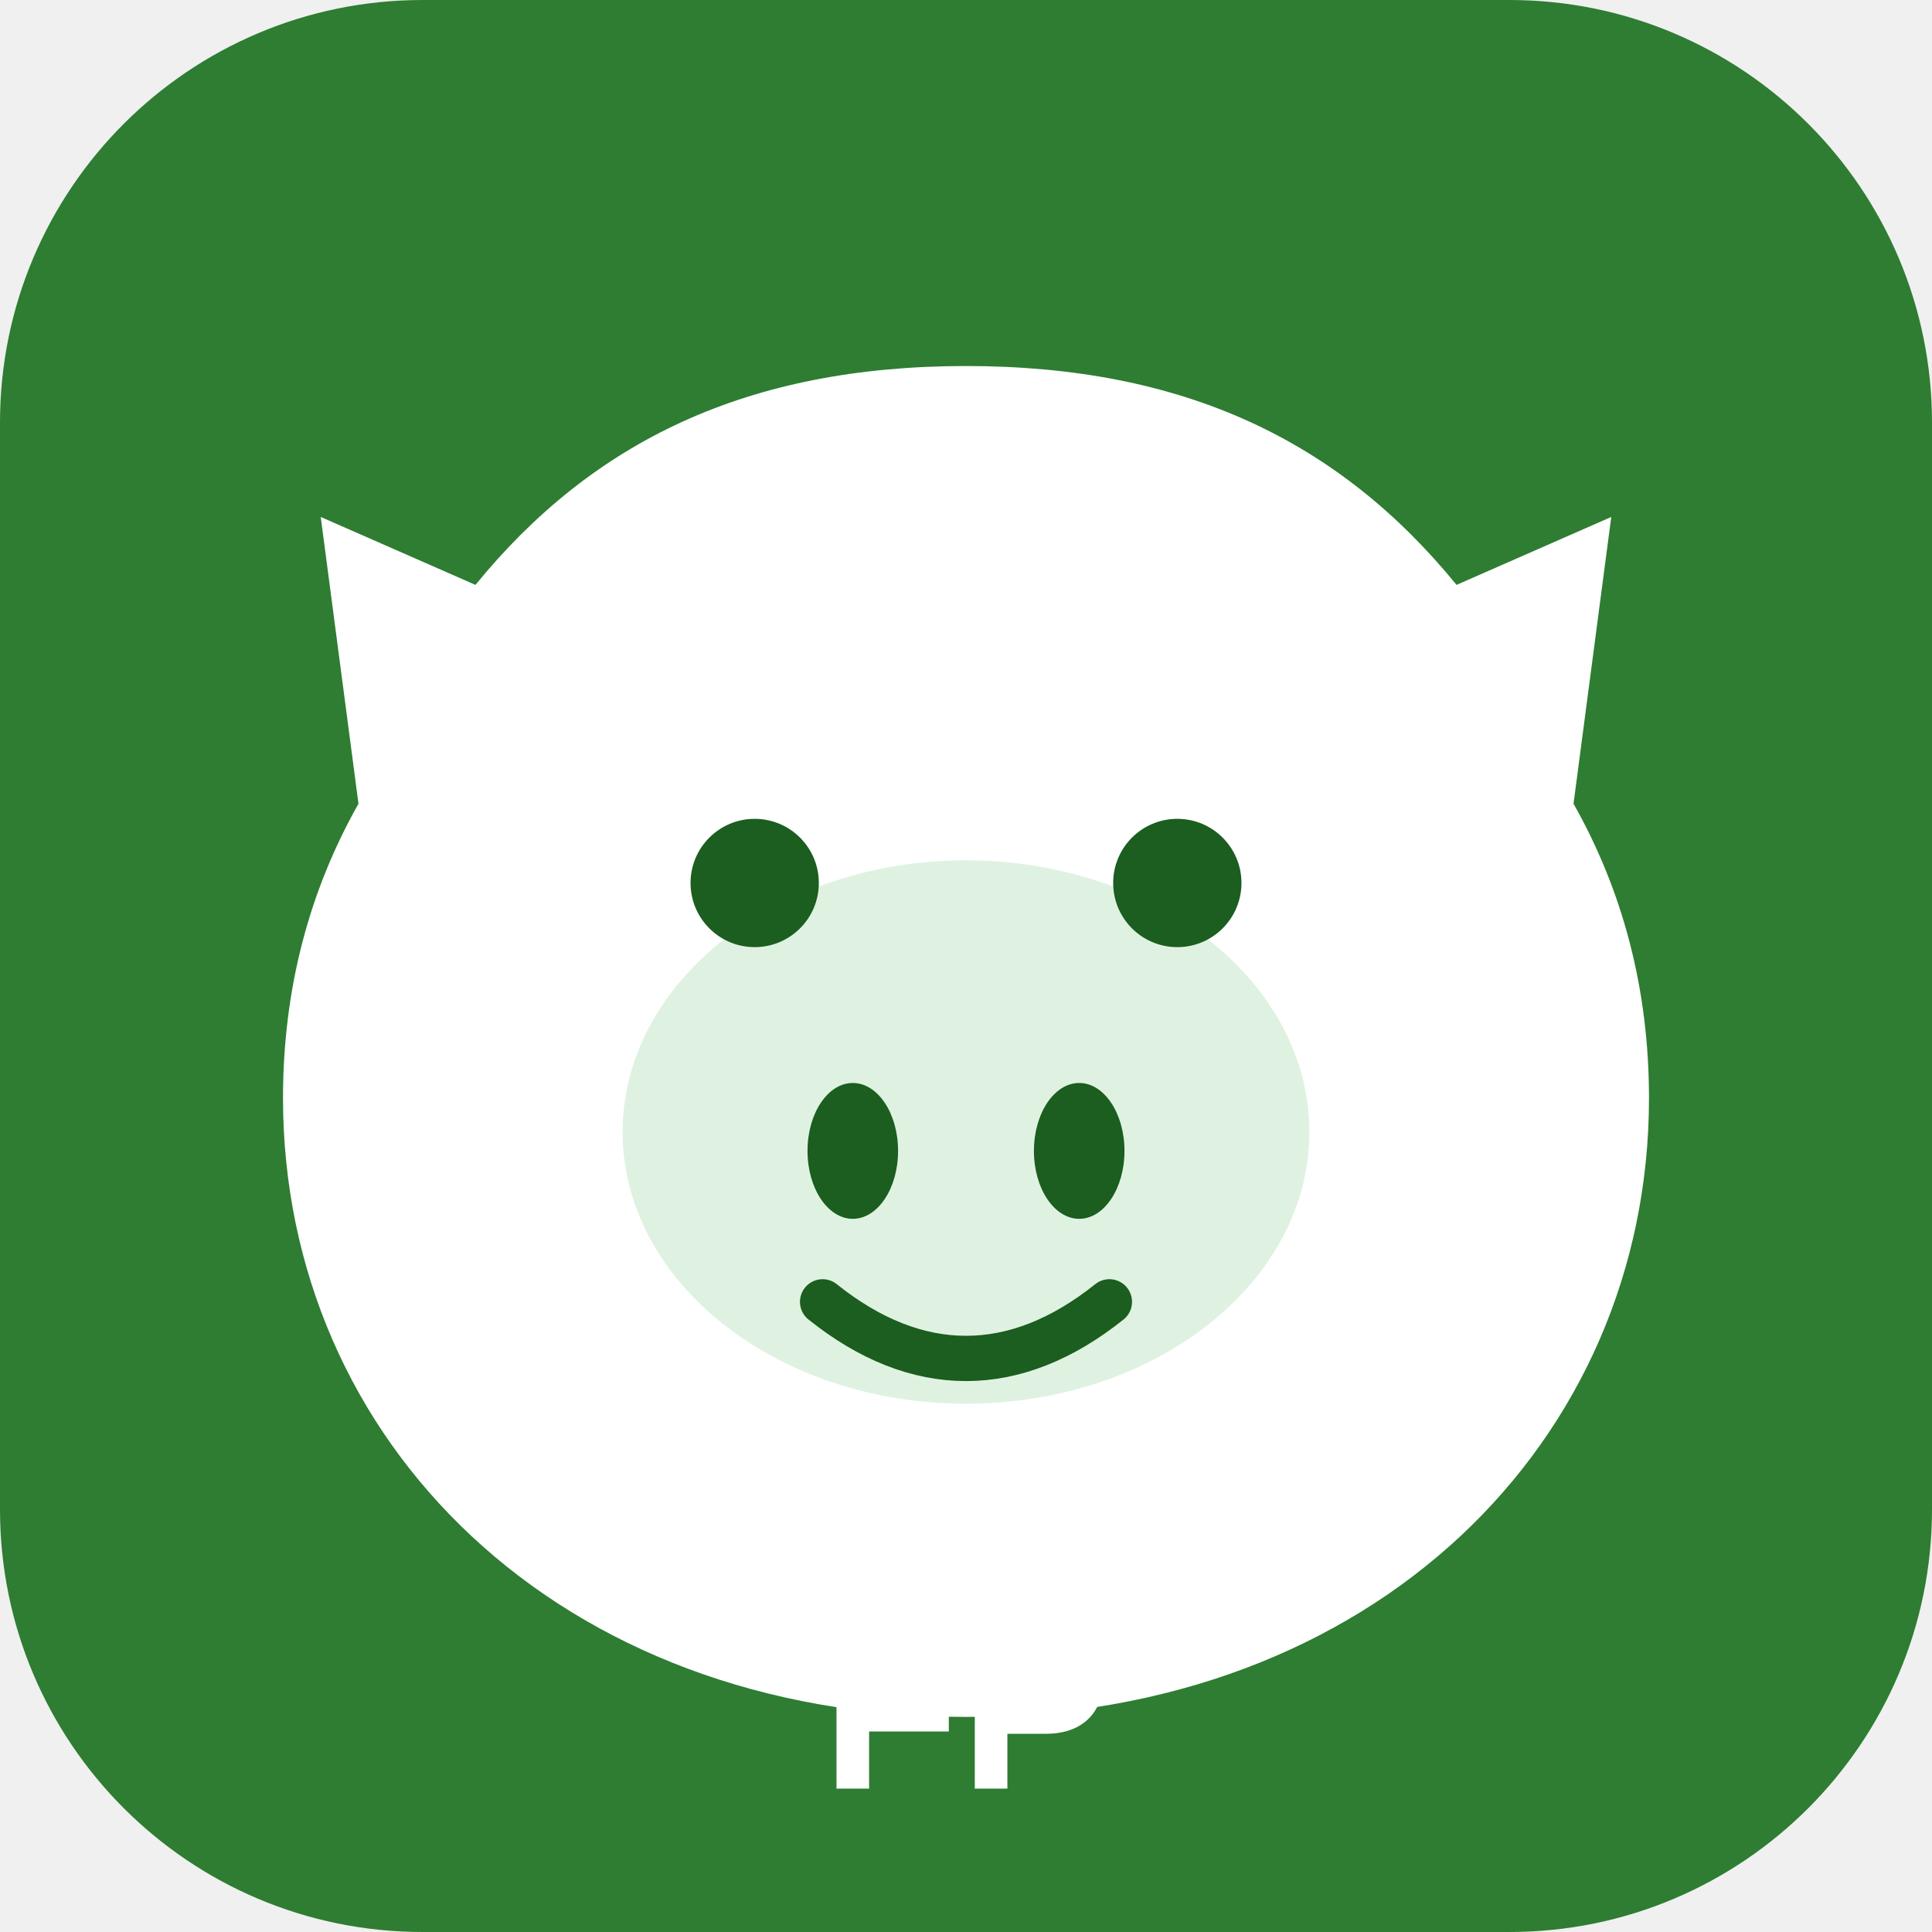
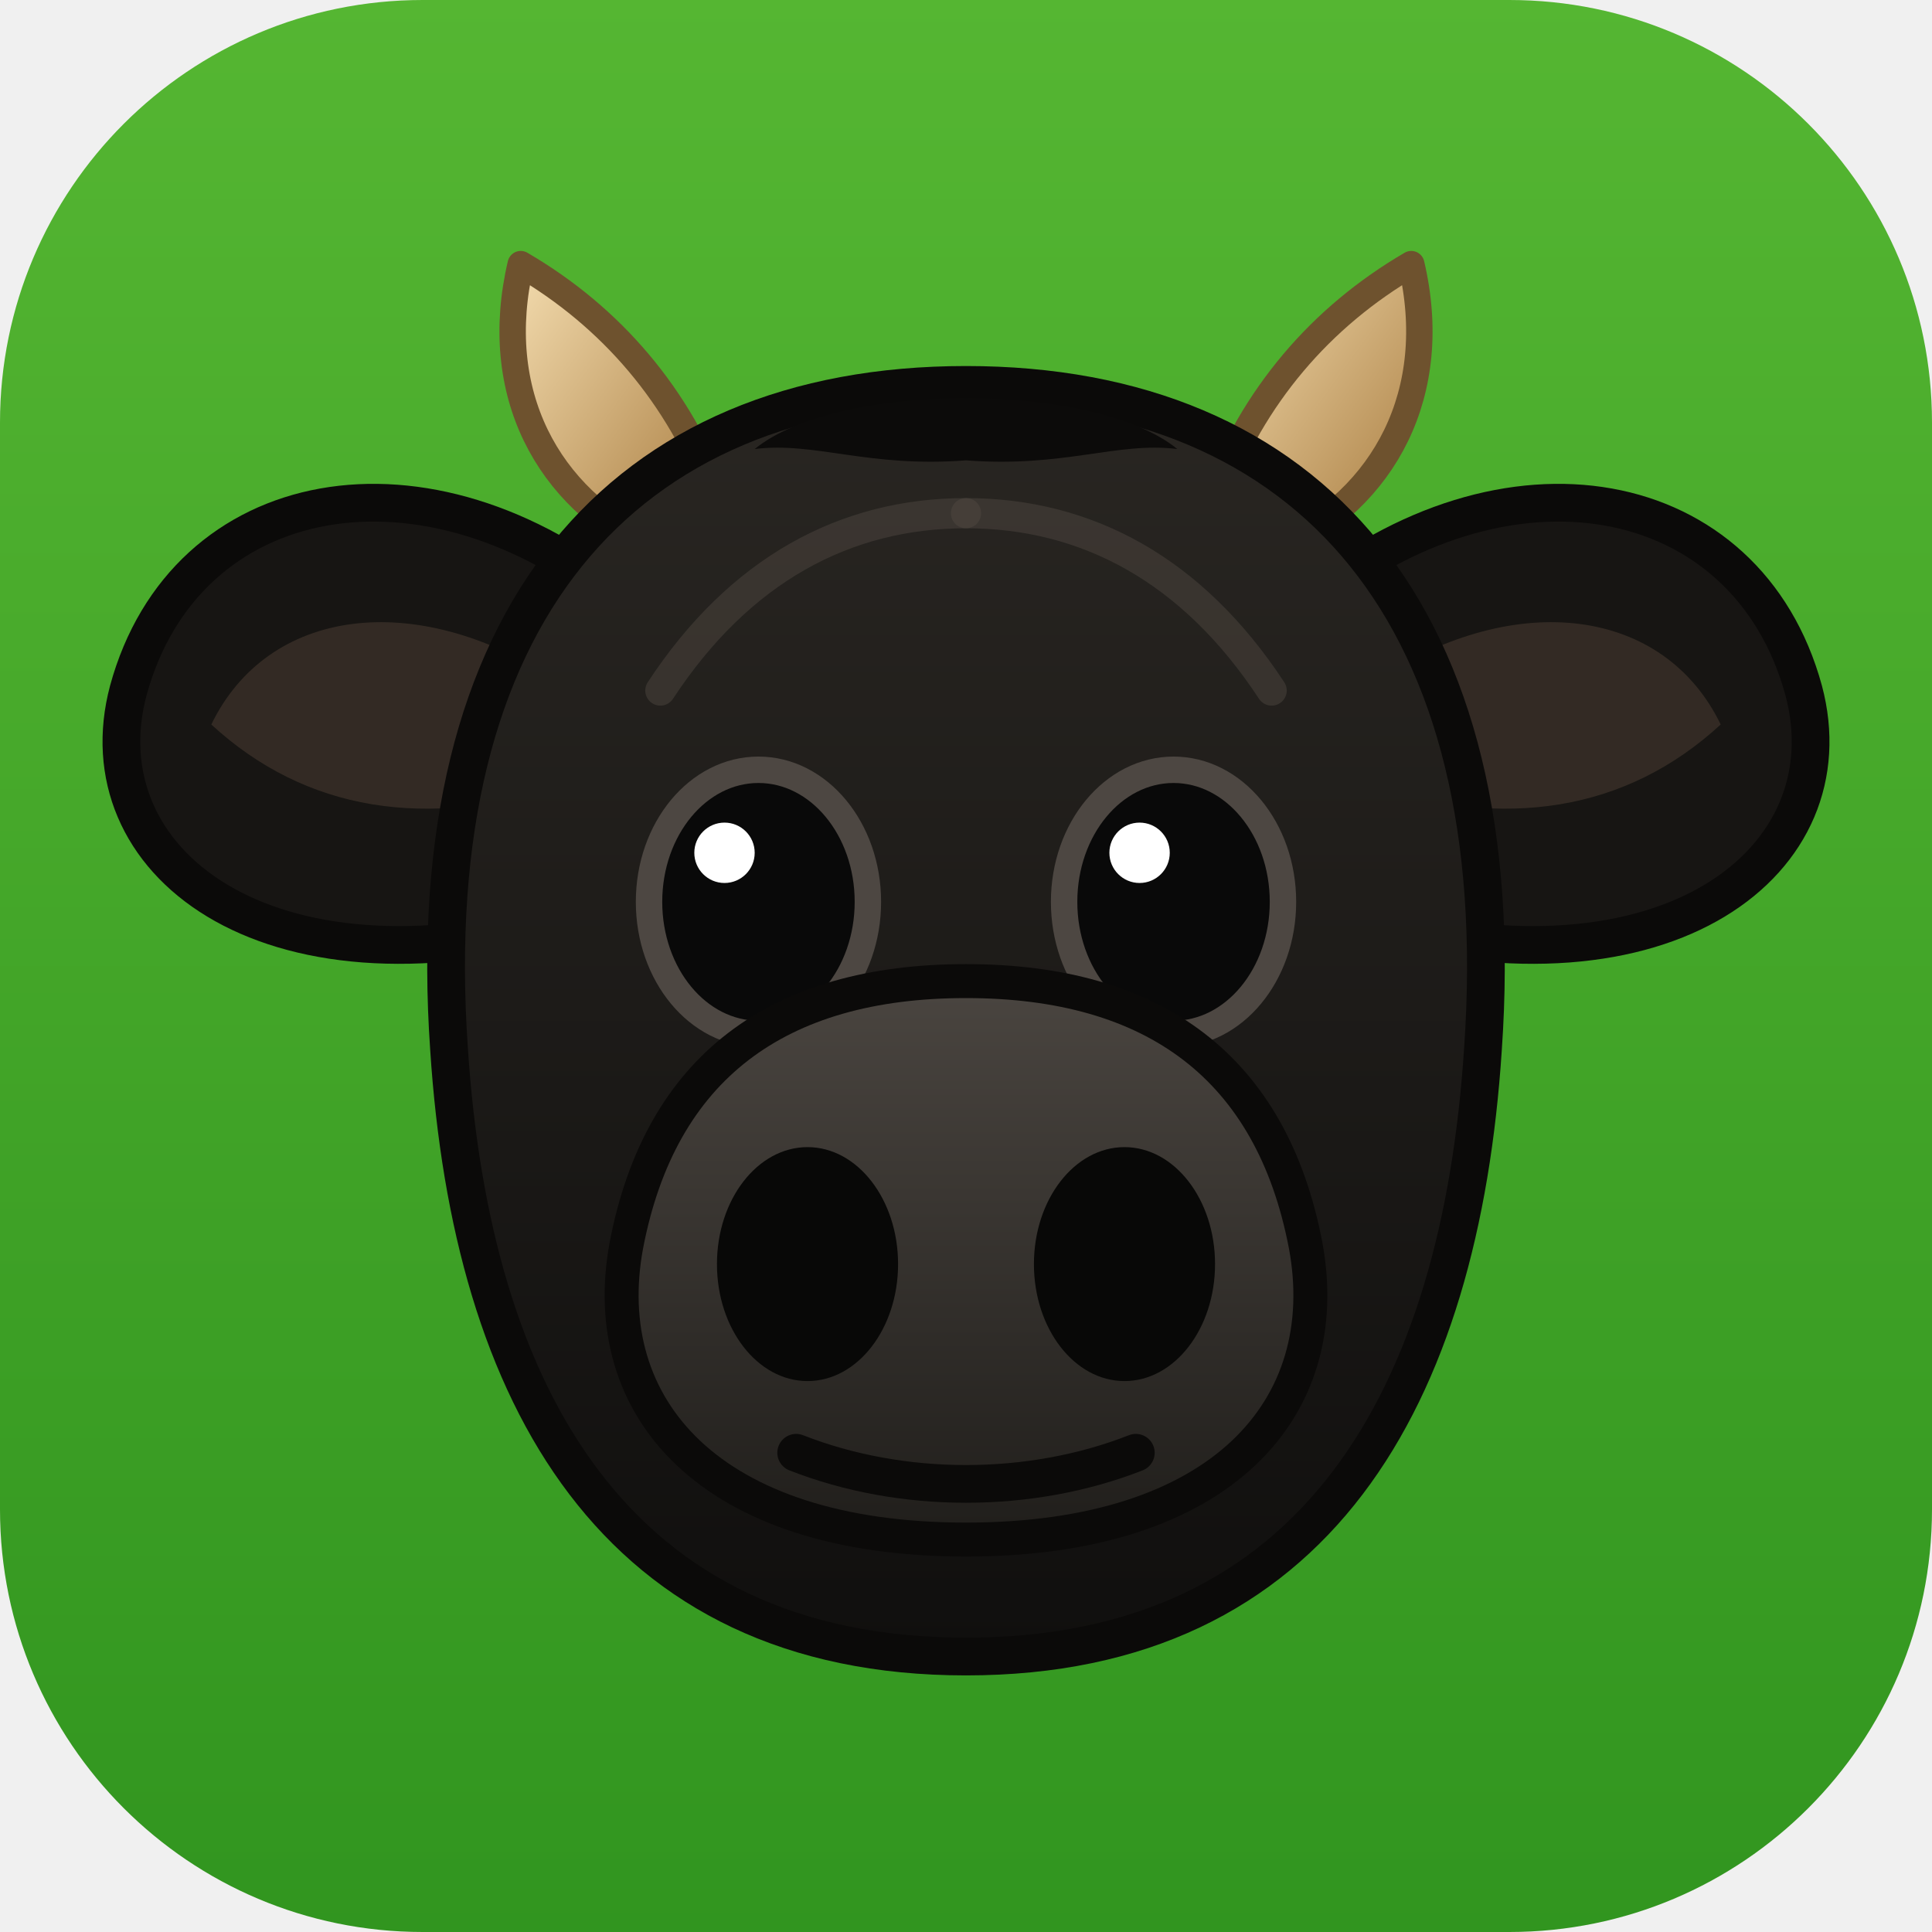
<svg xmlns="http://www.w3.org/2000/svg" viewBox="0 0 512 512" role="img" aria-labelledby="title desc">
-   <rect width="512" height="512" rx="112" fill="#2e7d32" />
-   <path d="M126 155c31-38 72-58 130-58s99 20 130 58l41-18-10 76c13 23 20 49 20 78 0 91-73 164-181 164S75 382 75 291c0-29 7-55 20-78l-10-76 41 18Z" fill="#fff" />
-   <ellipse cx="256" cy="300" rx="91" ry="72" fill="#dff2e1" />
-   <circle cx="200" cy="234" r="17" fill="#1b5e20" />
-   <circle cx="312" cy="234" r="17" fill="#1b5e20" />
-   <ellipse cx="226" cy="305" rx="12" ry="18" fill="#1b5e20" />
-   <ellipse cx="286" cy="305" rx="12" ry="18" fill="#1b5e20" />
-   <path d="M218 345c25 20 51 20 76 0" fill="none" stroke="#1b5e20" stroke-width="12" stroke-linecap="round" />
-   <text x="256" y="474" text-anchor="middle" font-family="Arial, sans-serif" font-size="60" font-weight="700" fill="#fff">FP</text>
+   <defs>
+     <linearGradient id="bg" x1="0" y1="0" x2="0" y2="1">
+       <stop offset="0" stop-color="#55b632" />
+       <stop offset="1" stop-color="#31951f" />
+     </linearGradient>
+     <linearGradient id="face" x1="0" y1="0" x2="0" y2="1">
+       <stop offset="0" stop-color="#292622" />
+       <stop offset="1" stop-color="#100f0e" />
+     </linearGradient>
+     <linearGradient id="muzzle" x1="0" y1="0" x2="0" y2="1">
+       <stop offset="0" stop-color="#4a4540" />
+       <stop offset="1" stop-color="#201e1b" />
+     </linearGradient>
+     <linearGradient id="horn" x1="0" y1="0" x2="1" y2="1">
+       <stop offset="0" stop-color="#f4ddb0" />
+       <stop offset="1" stop-color="#a77a3d" />
+     </linearGradient>
+   </defs>
+   <rect width="512" height="512" rx="112" fill="url(#bg)" />
+   <path d="M173 145c-28-13-43-41-35-75 24 14 42 35 52 62Z" fill="url(#horn)" stroke="#6e522e" stroke-width="7" stroke-linejoin="round" />
+   <path d="M339 145c28-13 43-41 35-75-24 14-42 35-52 62Z" fill="url(#horn)" stroke="#6e522e" stroke-width="7" stroke-linejoin="round" />
+   <path d="M166 160C113 116 49 128 34 183c-12 45 36 83 116 61Z" fill="#171513" stroke="#0b0a09" stroke-width="10" />
+   <path d="M346 160c53-44 117-32 132 23 12 45-36 83-116 61Z" fill="#171513" stroke="#0b0a09" stroke-width="10" />
+   <path d="M147 180c-37-24-76-19-91 12 25 23 57 28 94 16Z" fill="#3a3028" opacity=".8" />
+   <path d="M365 180c37-24 76-19 91 12-25 23-57 28-94 16Z" fill="#3a3028" opacity=".8" />
+   <path d="M256 102c-91 0-145 61-137 176 6 92 44 161 137 161s131-69 137-161c8-115-46-176-137-176Z" fill="url(#face)" stroke="#0b0a09" stroke-width="10" />
+   <path d="M200 119c22-18 90-18 112 0-16-2-30 5-56 3-26 2-40-5-56-3Z" fill="#0c0b0a" />
+   <ellipse cx="201" cy="239" rx="29" ry="35" fill="#090909" stroke="#4d4742" stroke-width="7" />
+   <ellipse cx="311" cy="239" rx="29" ry="35" fill="#090909" stroke="#4d4742" stroke-width="7" />
+   <circle cx="192" cy="226" r="8" fill="#fff" />
+   <circle cx="302" cy="226" r="8" fill="#fff" />
+   <path d="M166 330c9-47 40-70 90-70s81 23 90 70c8 43-22 78-90 78s-98-35-90-78Z" fill="url(#muzzle)" stroke="#0b0a09" stroke-width="9" />
+   <ellipse cx="214" cy="335" rx="24" ry="31" fill="#080807" />
+   <ellipse cx="298" cy="335" rx="24" ry="31" fill="#080807" />
+   <path d="M211 385c28 11 62 11 90 0" fill="none" stroke="#0b0a09" stroke-width="10" stroke-linecap="round" />
+   <path d="M175 183c21-32 49-47 81-47" fill="none" stroke="#514a43" stroke-width="8" stroke-linecap="round" opacity=".45" />
+   <path d="M337 183c-21-32-49-47-81-47" fill="none" stroke="#514a43" stroke-width="8" stroke-linecap="round" opacity=".45" />
</svg>
